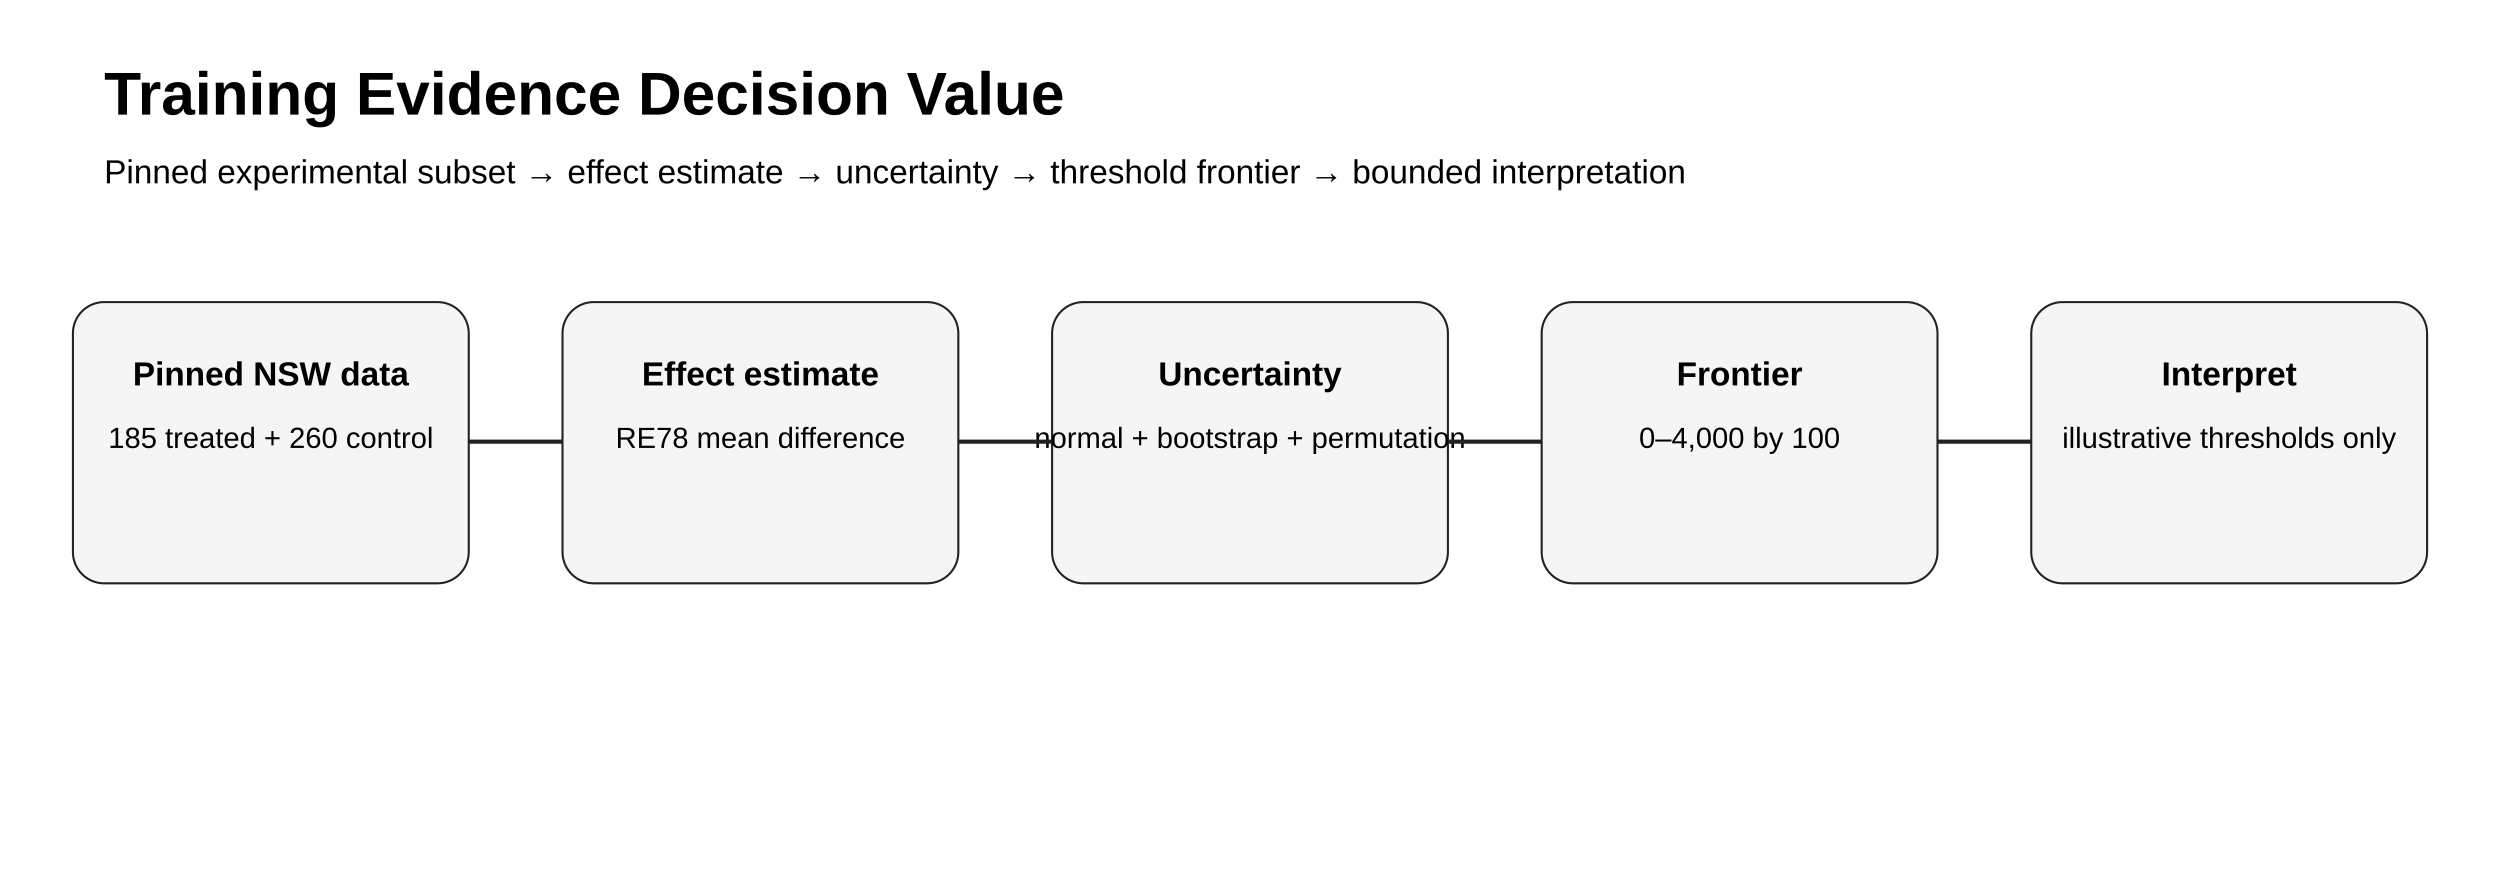
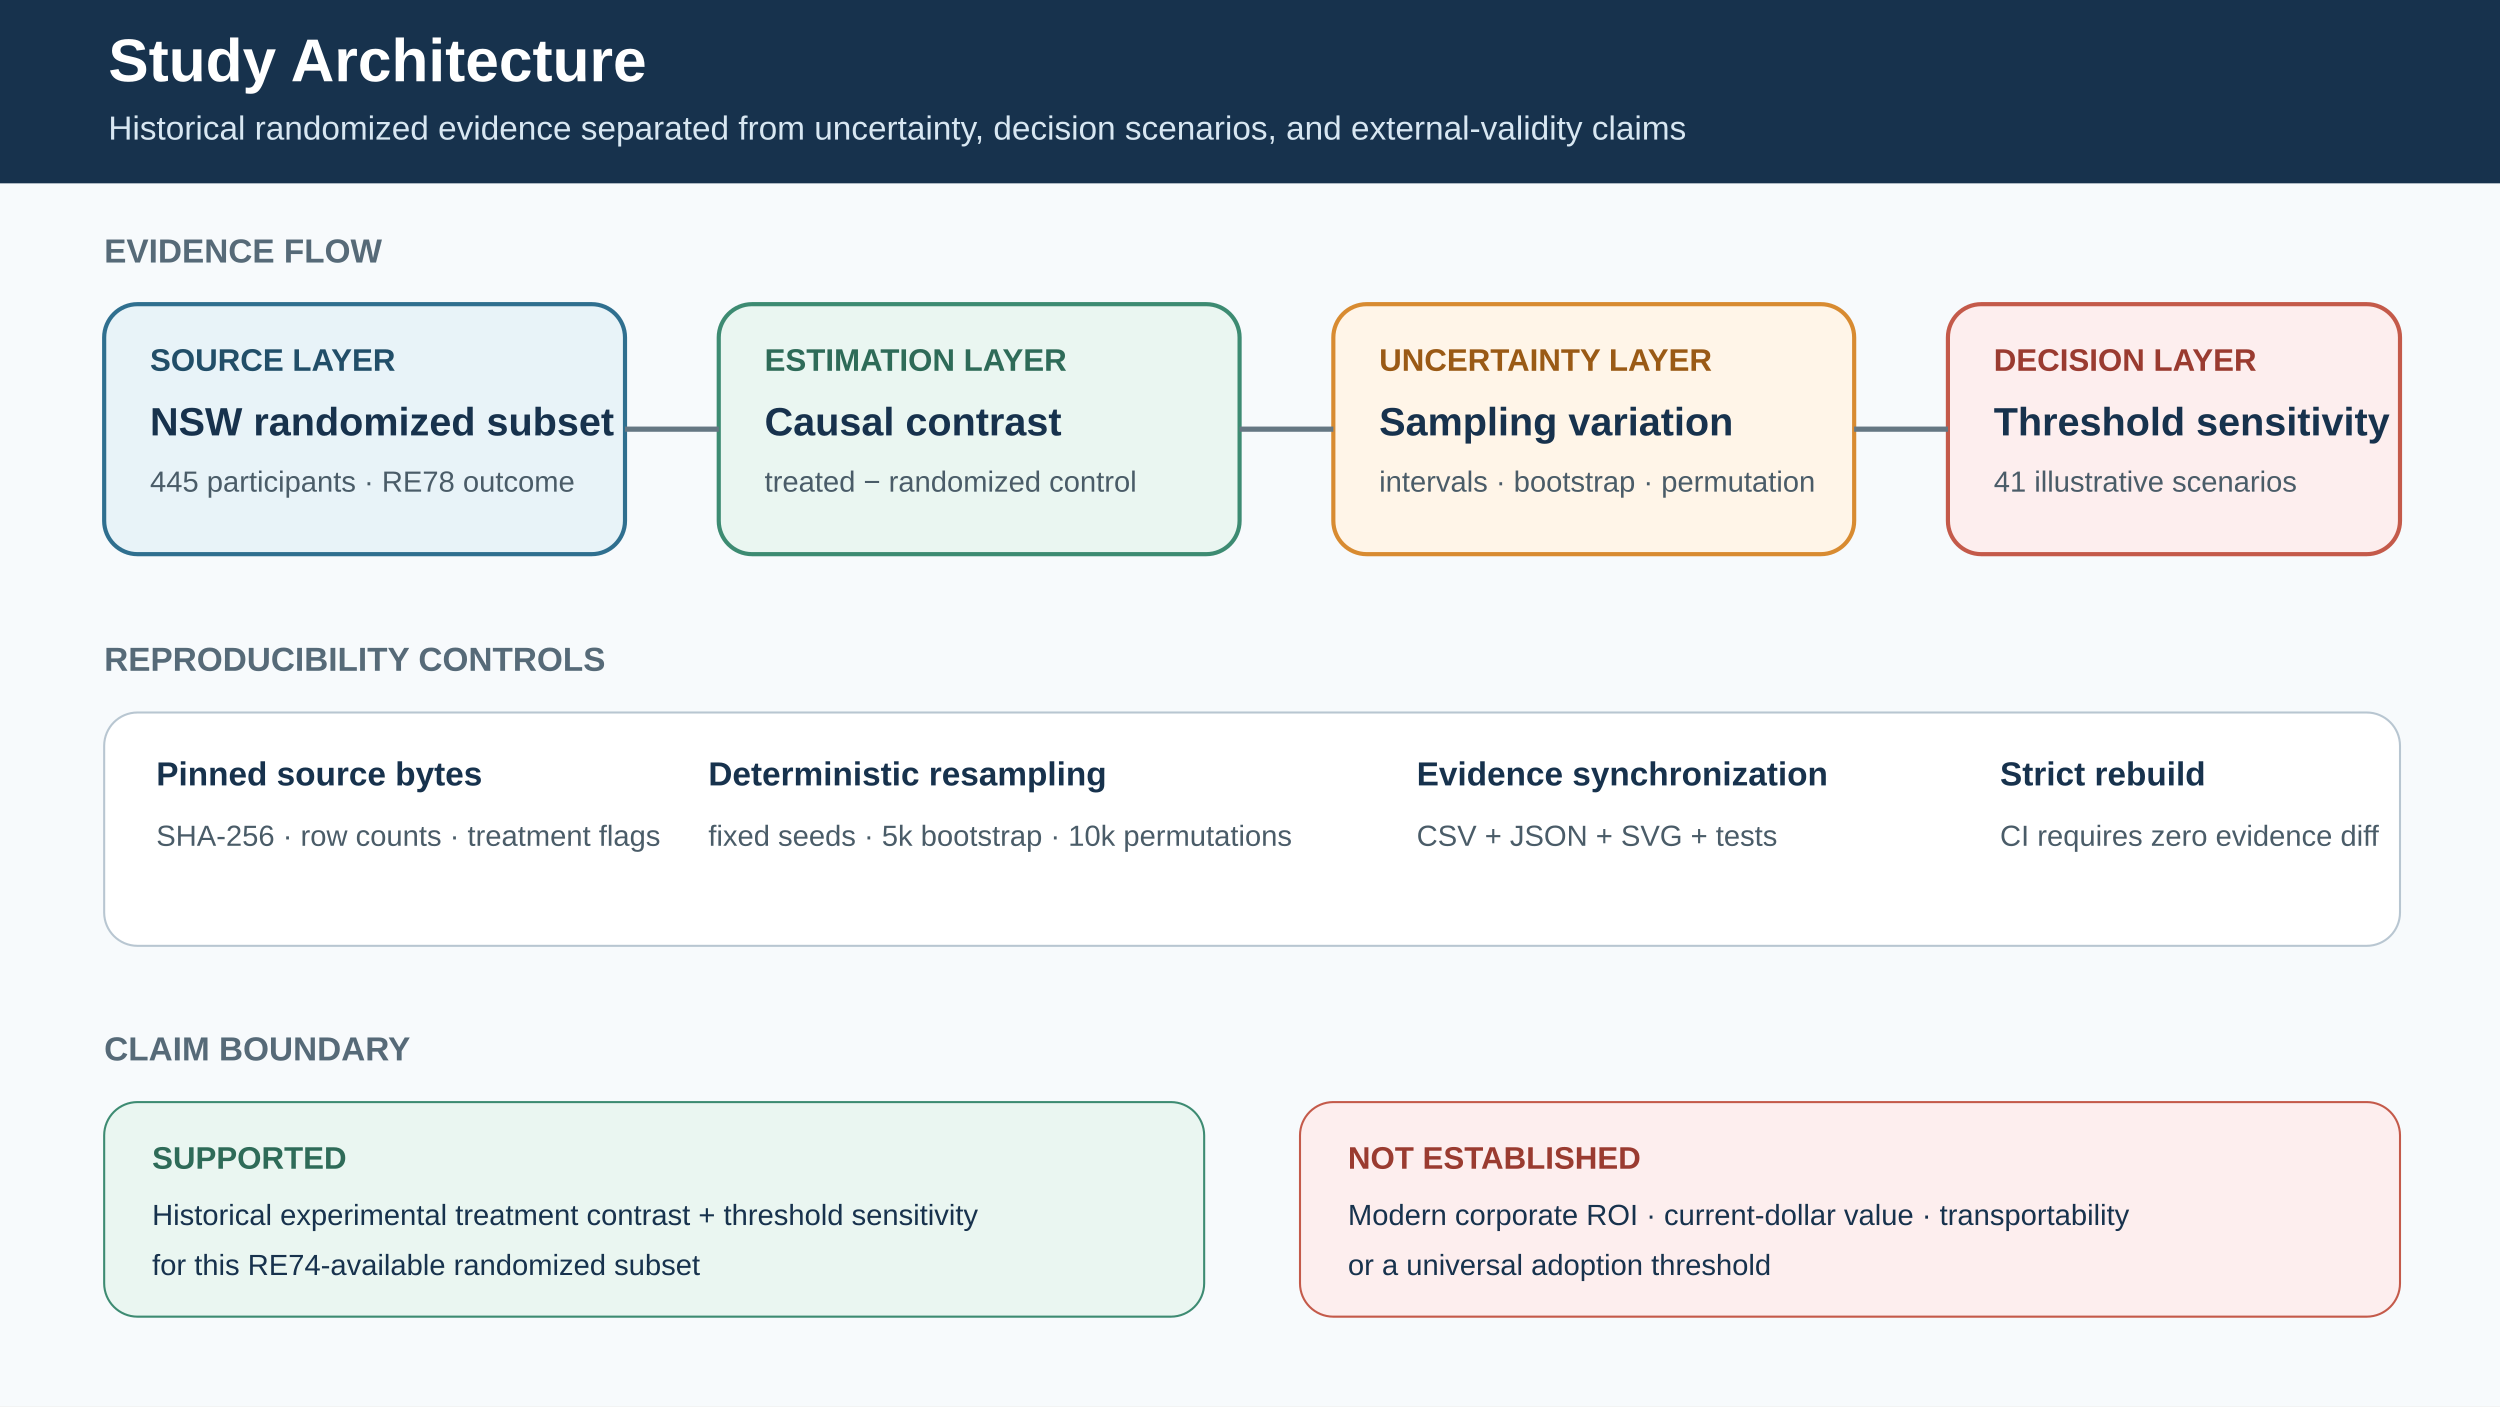
- <svg xmlns="http://www.w3.org/2000/svg" width="1200" height="430" viewBox="0 0 1200 430">
-   <rect width="1200" height="430" fill="white" />
-   <text x="50" y="55" font-family="Arial" font-size="29" font-weight="700">Training Evidence Decision Value</text>
-   <text x="50" y="88" font-family="Arial" font-size="16">Pinned experimental subset → effect estimate → uncertainty → threshold frontier → bounded interpretation</text>
-   <g font-family="Arial" text-anchor="middle">
-     <rect x="35" y="145" width="190" height="135" rx="15" fill="#f5f5f5" stroke="#222" />
-     <text x="130" y="185" font-size="16" font-weight="700">Pinned NSW data</text>
-     <text x="130" y="215" font-size="14">185 treated + 260 control</text>
-     <rect x="270" y="145" width="190" height="135" rx="15" fill="#f5f5f5" stroke="#222" />
-     <text x="365" y="185" font-size="16" font-weight="700">Effect estimate</text>
-     <text x="365" y="215" font-size="14">RE78 mean difference</text>
-     <rect x="505" y="145" width="190" height="135" rx="15" fill="#f5f5f5" stroke="#222" />
-     <text x="600" y="185" font-size="16" font-weight="700">Uncertainty</text>
-     <text x="600" y="215" font-size="14">normal + bootstrap + permutation</text>
-     <rect x="740" y="145" width="190" height="135" rx="15" fill="#f5f5f5" stroke="#222" />
-     <text x="835" y="185" font-size="16" font-weight="700">Frontier</text>
-     <text x="835" y="215" font-size="14">0–4,000 by 100</text>
-     <rect x="975" y="145" width="190" height="135" rx="15" fill="#f5f5f5" stroke="#222" />
-     <text x="1070" y="185" font-size="16" font-weight="700">Interpret</text>
-     <text x="1070" y="215" font-size="14">illustrative thresholds only</text>
-   </g>
-   <g stroke="#222" stroke-width="2">
-     <line x1="225" y1="212" x2="270" y2="212" />
-     <line x1="460" y1="212" x2="505" y2="212" />
-     <line x1="695" y1="212" x2="740" y2="212" />
-     <line x1="930" y1="212" x2="975" y2="212" />
+ <svg xmlns="http://www.w3.org/2000/svg" width="1200" height="675" viewBox="0 0 1200 675">
+   <rect width="1200" height="675" fill="#F7FAFC" />
+   <rect x="0" y="0" width="1200" height="88" fill="#17324D" />
+   <text x="52" y="39" font-family="Arial" font-size="29" font-weight="700" fill="#FFFFFF">Study Architecture</text>
+   <text x="52" y="67" font-family="Arial" font-size="16" fill="#D8E7F2">Historical randomized evidence separated from uncertainty, decision scenarios, and external-validity claims</text>
+   <g font-family="Arial">
+     <text x="50" y="126" font-size="16" font-weight="700" fill="#566A78">EVIDENCE FLOW</text>
+     <rect x="50" y="146" width="250" height="120" rx="16" fill="#E8F3F8" stroke="#2F6F8F" stroke-width="2" />
+     <text x="72" y="178" font-size="15" font-weight="700" fill="#214E68">SOURCE LAYER</text>
+     <text x="72" y="209" font-size="19" font-weight="700" fill="#17324D">NSW randomized subset</text>
+     <text x="72" y="236" font-size="14" fill="#4A5C68">445 participants · RE78 outcome</text>
+     <rect x="345" y="146" width="250" height="120" rx="16" fill="#EAF6F1" stroke="#3D8B72" stroke-width="2" />
+     <text x="367" y="178" font-size="15" font-weight="700" fill="#2E6B58">ESTIMATION LAYER</text>
+     <text x="367" y="209" font-size="19" font-weight="700" fill="#17324D">Causal contrast</text>
+     <text x="367" y="236" font-size="14" fill="#4A5C68">treated − randomized control</text>
+     <rect x="640" y="146" width="250" height="120" rx="16" fill="#FFF5E8" stroke="#D88B31" stroke-width="2" />
+     <text x="662" y="178" font-size="15" font-weight="700" fill="#9A5A15">UNCERTAINTY LAYER</text>
+     <text x="662" y="209" font-size="19" font-weight="700" fill="#17324D">Sampling variation</text>
+     <text x="662" y="236" font-size="14" fill="#4A5C68">intervals · bootstrap · permutation</text>
+     <rect x="935" y="146" width="217" height="120" rx="16" fill="#FDEEEE" stroke="#C45A4A" stroke-width="2" />
+     <text x="957" y="178" font-size="15" font-weight="700" fill="#9A3B30">DECISION LAYER</text>
+     <text x="957" y="209" font-size="19" font-weight="700" fill="#17324D">Threshold sensitivity</text>
+     <text x="957" y="236" font-size="14" fill="#4A5C68">41 illustrative scenarios</text>
+     <g stroke="#657783" stroke-width="2.5" fill="none">
+       <line x1="300" y1="206" x2="345" y2="206" />
+       <line x1="595" y1="206" x2="640" y2="206" />
+       <line x1="890" y1="206" x2="935" y2="206" />
+     </g>
+     <text x="50" y="322" font-size="16" font-weight="700" fill="#566A78">REPRODUCIBILITY CONTROLS</text>
+     <rect x="50" y="342" width="1102" height="112" rx="16" fill="#FFFFFF" stroke="#B8C6D1" />
+     <text x="75" y="377" font-size="16" font-weight="700" fill="#17324D">Pinned source bytes</text>
+     <text x="75" y="406" font-size="14" fill="#4A5C68">SHA-256 · row counts · treatment flags</text>
+     <text x="340" y="377" font-size="16" font-weight="700" fill="#17324D">Deterministic resampling</text>
+     <text x="340" y="406" font-size="14" fill="#4A5C68">fixed seeds · 5k bootstrap · 10k permutations</text>
+     <text x="680" y="377" font-size="16" font-weight="700" fill="#17324D">Evidence synchronization</text>
+     <text x="680" y="406" font-size="14" fill="#4A5C68">CSV + JSON + SVG + tests</text>
+     <text x="960" y="377" font-size="16" font-weight="700" fill="#17324D">Strict rebuild</text>
+     <text x="960" y="406" font-size="14" fill="#4A5C68">CI requires zero evidence diff</text>
+     <text x="50" y="509" font-size="16" font-weight="700" fill="#566A78">CLAIM BOUNDARY</text>
+     <rect x="50" y="529" width="528" height="103" rx="16" fill="#EAF6F1" stroke="#3D8B72" />
+     <text x="73" y="561" font-size="15" font-weight="700" fill="#2E6B58">SUPPORTED</text>
+     <text x="73" y="588" font-size="14" fill="#17324D">Historical experimental treatment contrast + threshold sensitivity</text>
+     <text x="73" y="612" font-size="14" fill="#17324D">for this RE74-available randomized subset</text>
+     <rect x="624" y="529" width="528" height="103" rx="16" fill="#FDEEEE" stroke="#C45A4A" />
+     <text x="647" y="561" font-size="15" font-weight="700" fill="#9A3B30">NOT ESTABLISHED</text>
+     <text x="647" y="588" font-size="14" fill="#17324D">Modern corporate ROI · current-dollar value · transportability</text>
+     <text x="647" y="612" font-size="14" fill="#17324D">or a universal adoption threshold</text>
  </g>
</svg>
